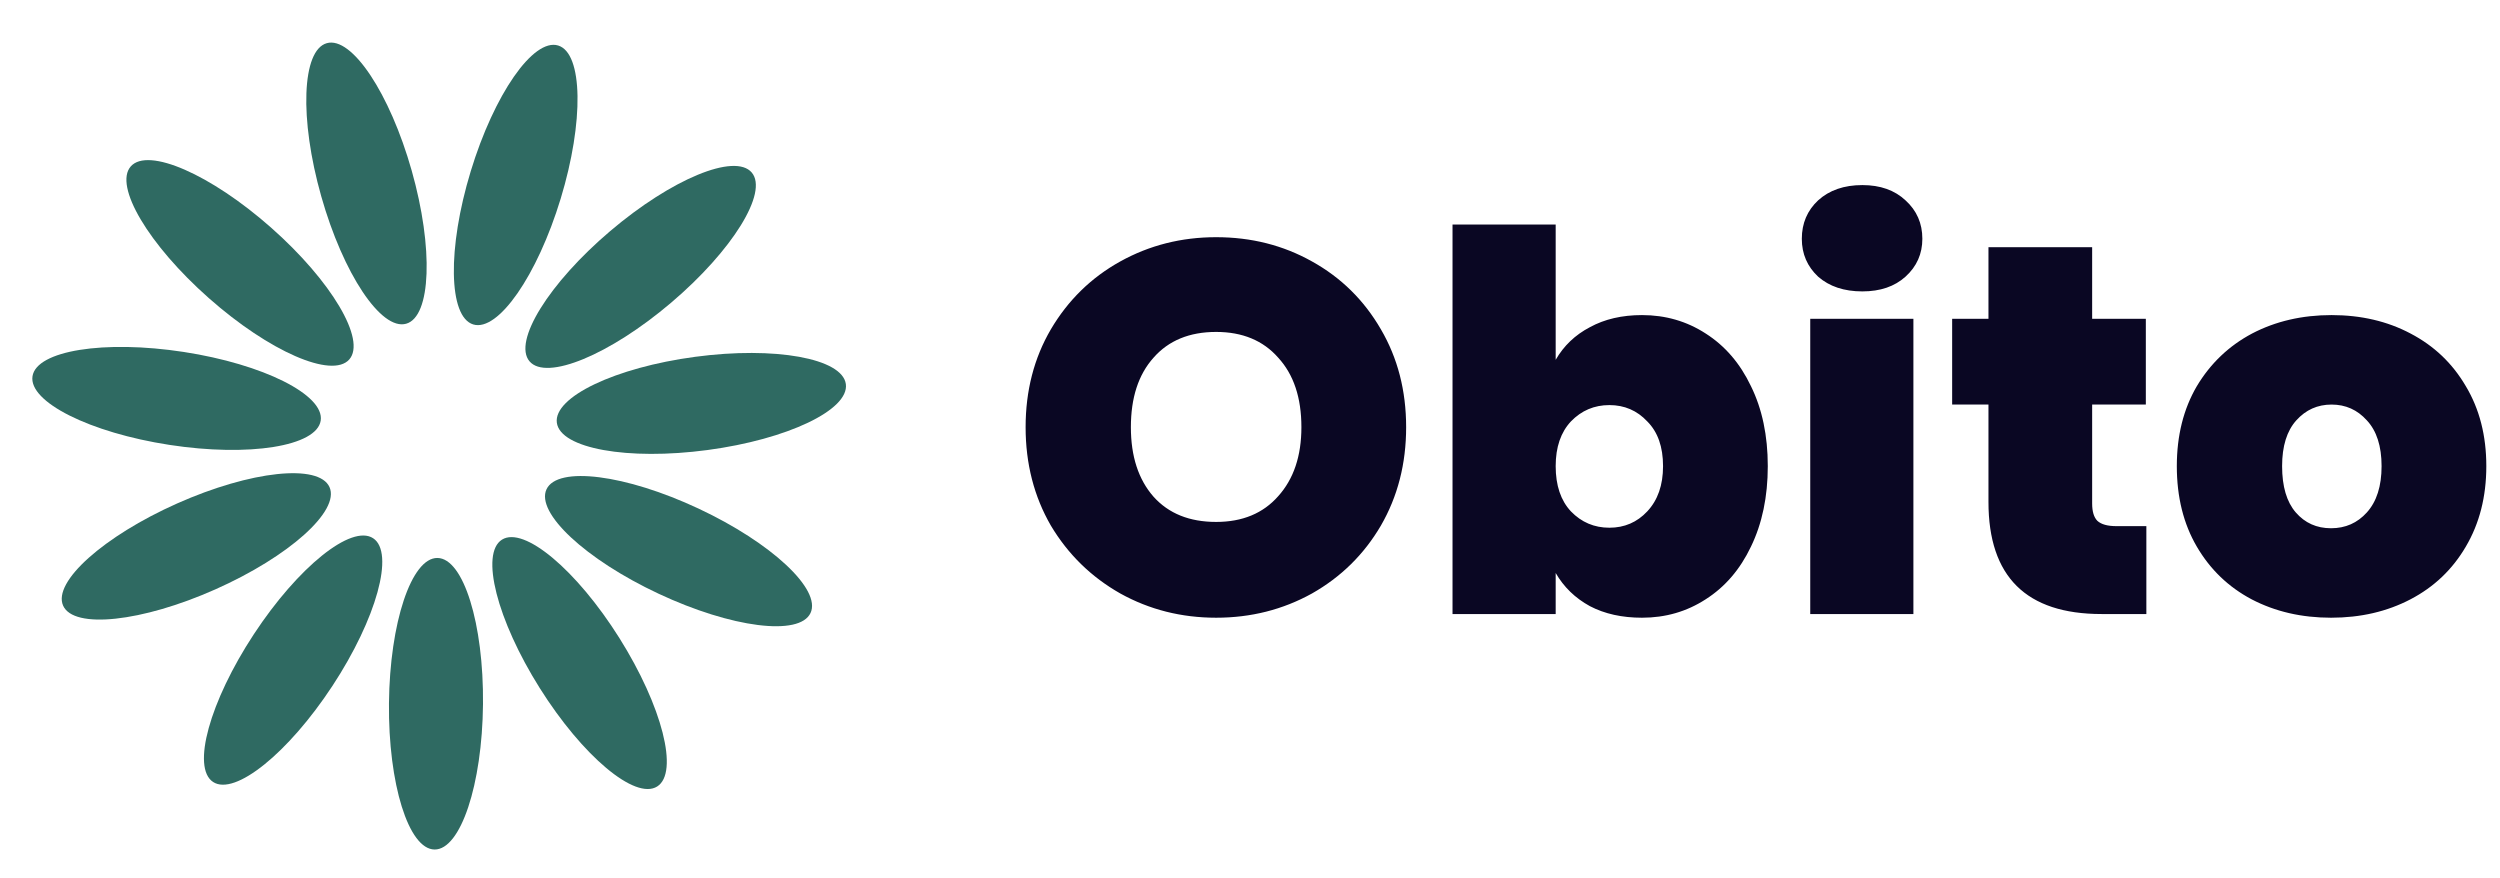
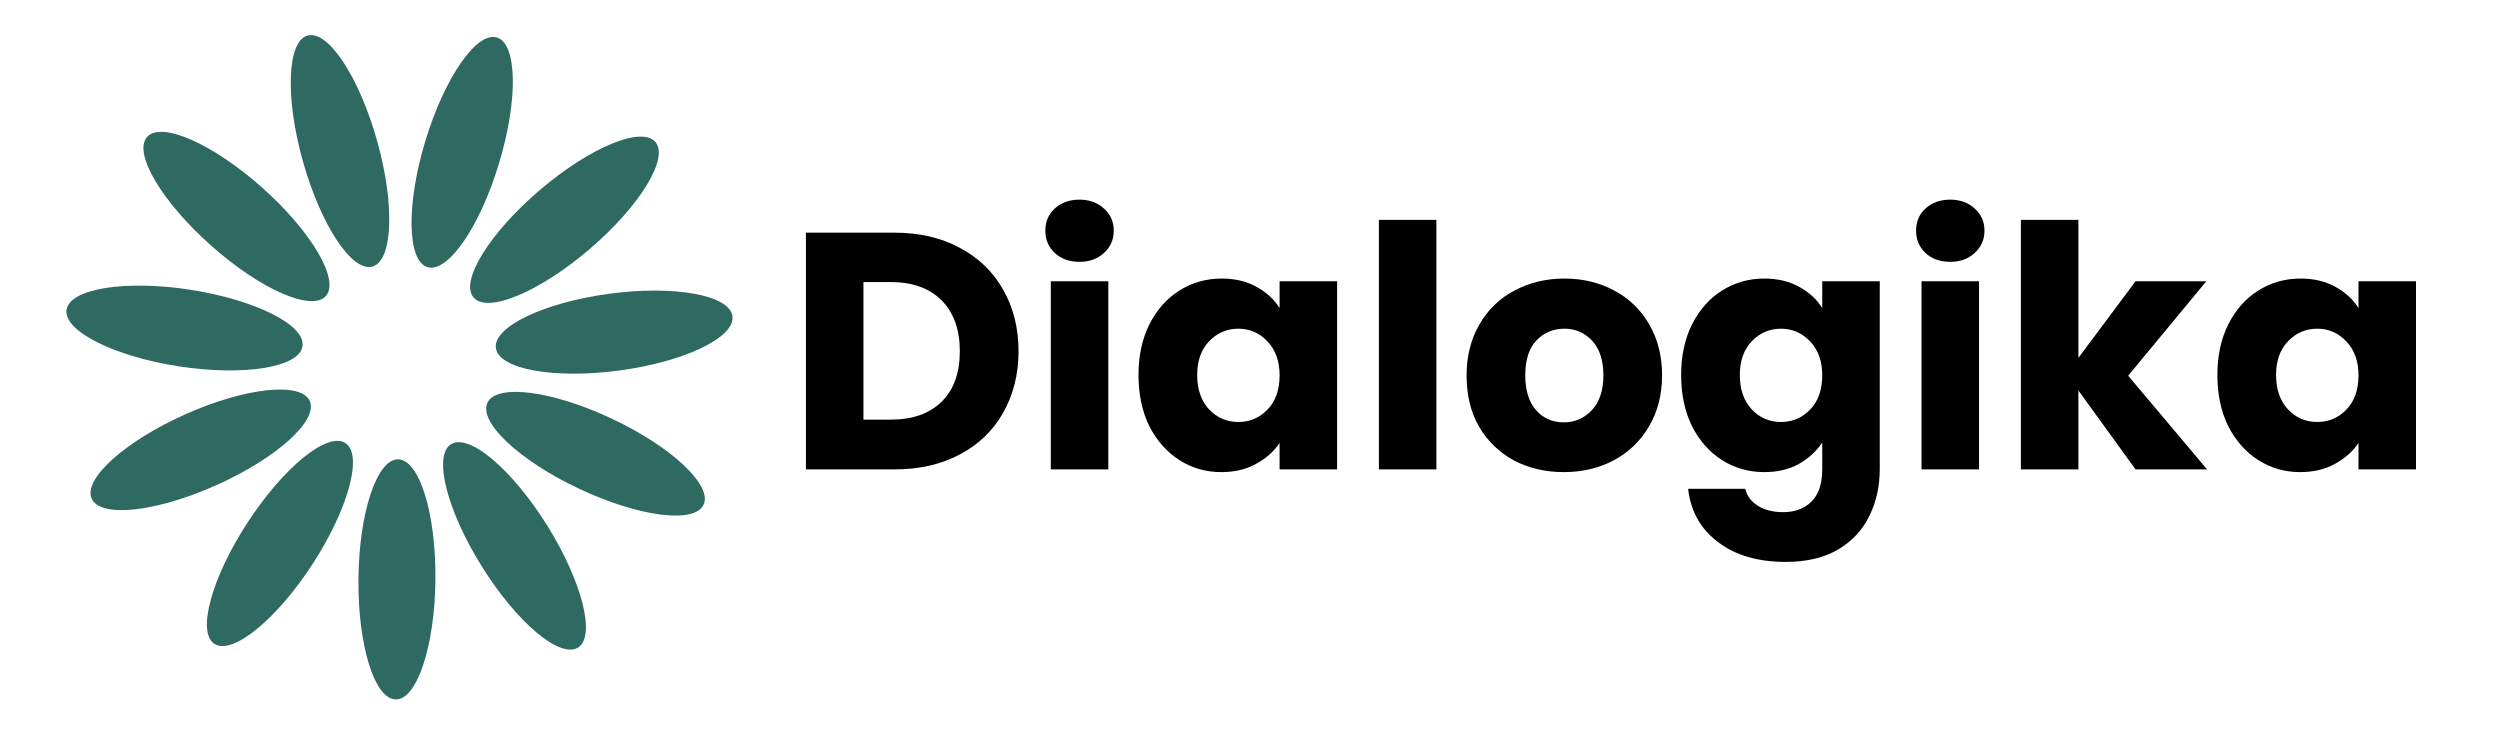
- <svg xmlns="http://www.w3.org/2000/svg" width="114" height="40" viewBox="0 0 114 40" fill="none">
-   <path d="M22.025 32.112C22.061 28.44 21.13 25.455 19.946 25.443C18.762 25.431 17.773 28.398 17.737 32.07C17.701 35.741 18.632 38.727 19.816 38.738C21 38.75 21.989 35.783 22.025 32.112Z" fill="#2F6A62" />
-   <path d="M15.158 31.278C17.173 28.209 18.004 25.194 17.015 24.544C16.025 23.894 13.589 25.855 11.573 28.924C9.558 31.993 8.727 35.008 9.717 35.658C10.706 36.308 13.142 34.347 15.158 31.278Z" fill="#2F6A62" />
-   <path d="M9.823 26.874C13.178 25.382 15.508 23.296 15.026 22.214C14.545 21.132 11.435 21.464 8.081 22.956C4.726 24.449 2.397 26.535 2.878 27.617C3.359 28.699 6.469 28.367 9.823 26.874Z" fill="#2F6A62" />
-   <path d="M14.624 19.18C14.804 18.009 12.008 16.608 8.379 16.049C4.75 15.491 1.662 15.987 1.482 17.157C1.302 18.327 4.098 19.729 7.727 20.287C11.356 20.846 14.444 20.35 14.624 19.18Z" fill="#2F6A62" />
-   <path d="M15.926 16.392C16.71 15.504 15.116 12.814 12.365 10.383C9.614 7.951 6.748 6.699 5.964 7.587C5.179 8.474 6.774 11.164 9.525 13.596C12.276 16.027 15.142 17.279 15.926 16.392Z" fill="#2F6A62" />
-   <path d="M18.521 14.762C19.661 14.44 19.774 11.315 18.774 7.782C17.774 4.249 16.04 1.646 14.901 1.969C13.762 2.291 13.648 5.416 14.648 8.949C15.648 12.482 17.382 15.085 18.521 14.762Z" fill="#2F6A62" />
-   <path d="M25.567 9.059C26.636 5.547 26.584 2.42 25.452 2.075C24.319 1.73 22.534 4.298 21.465 7.81C20.395 11.323 20.447 14.45 21.58 14.795C22.713 15.139 24.498 12.572 25.567 9.059Z" fill="#2F6A62" />
-   <path d="M30.601 13.805C33.399 11.428 35.046 8.769 34.279 7.867C33.513 6.965 30.623 8.16 27.825 10.537C25.027 12.915 23.38 15.573 24.146 16.476C24.913 17.378 27.803 16.182 30.601 13.805Z" fill="#2F6A62" />
-   <path d="M32.266 20.521C35.905 20.035 38.728 18.689 38.571 17.515C38.414 16.341 35.336 15.784 31.697 16.271C28.058 16.758 25.235 18.104 25.392 19.278C25.549 20.452 28.627 21.008 32.266 20.521Z" fill="#2F6A62" />
-   <path d="M36.96 27.953C37.463 26.881 35.175 24.748 31.85 23.19C28.526 21.632 25.423 21.238 24.921 22.311C24.418 23.383 26.706 25.515 30.031 27.073C33.355 28.631 36.458 29.025 36.96 27.953Z" fill="#2F6A62" />
-   <path d="M29.967 35.864C30.97 35.234 30.198 32.203 28.244 29.095C26.289 25.986 23.892 23.978 22.89 24.608C21.887 25.238 22.659 28.269 24.613 31.377C26.568 34.485 28.965 36.494 29.967 35.864Z" fill="#2F6A62" />
-   <path d="M55.456 28.168C53.872 28.168 52.416 27.8 51.088 27.064C49.76 26.312 48.704 25.28 47.92 23.968C47.152 22.64 46.768 21.144 46.768 19.48C46.768 17.816 47.152 16.328 47.92 15.016C48.704 13.688 49.76 12.656 51.088 11.92C52.416 11.184 53.872 10.816 55.456 10.816C57.056 10.816 58.512 11.184 59.824 11.92C61.152 12.656 62.2 13.688 62.968 15.016C63.736 16.328 64.12 17.816 64.12 19.48C64.12 21.144 63.736 22.64 62.968 23.968C62.2 25.28 61.152 26.312 59.824 27.064C58.496 27.8 57.04 28.168 55.456 28.168ZM55.456 23.8C56.656 23.8 57.6 23.408 58.288 22.624C58.992 21.84 59.344 20.792 59.344 19.48C59.344 18.136 58.992 17.08 58.288 16.312C57.6 15.528 56.656 15.136 55.456 15.136C54.24 15.136 53.288 15.528 52.6 16.312C51.912 17.08 51.568 18.136 51.568 19.48C51.568 20.808 51.912 21.864 52.6 22.648C53.288 23.416 54.24 23.8 55.456 23.8ZM70.939 16.408C71.307 15.768 71.827 15.272 72.499 14.92C73.171 14.552 73.963 14.368 74.875 14.368C75.947 14.368 76.915 14.648 77.779 15.208C78.659 15.768 79.347 16.568 79.843 17.608C80.355 18.648 80.611 19.864 80.611 21.256C80.611 22.648 80.355 23.872 79.843 24.928C79.347 25.968 78.659 26.768 77.779 27.328C76.915 27.888 75.947 28.168 74.875 28.168C73.963 28.168 73.171 27.992 72.499 27.64C71.827 27.272 71.307 26.768 70.939 26.128V28H66.235V10.24H70.939V16.408ZM75.835 21.256C75.835 20.376 75.595 19.696 75.115 19.216C74.651 18.72 74.075 18.472 73.387 18.472C72.699 18.472 72.115 18.72 71.635 19.216C71.171 19.712 70.939 20.392 70.939 21.256C70.939 22.136 71.171 22.824 71.635 23.32C72.115 23.816 72.699 24.064 73.387 24.064C74.075 24.064 74.651 23.816 75.115 23.32C75.595 22.808 75.835 22.12 75.835 21.256ZM84.923 13.288C84.091 13.288 83.419 13.064 82.907 12.616C82.411 12.152 82.163 11.576 82.163 10.888C82.163 10.184 82.411 9.6 82.907 9.136C83.419 8.672 84.091 8.44 84.923 8.44C85.739 8.44 86.395 8.672 86.891 9.136C87.403 9.6 87.659 10.184 87.659 10.888C87.659 11.576 87.403 12.152 86.891 12.616C86.395 13.064 85.739 13.288 84.923 13.288ZM87.251 14.536V28H82.547V14.536H87.251ZM97.874 23.992V28H95.834C92.394 28 90.674 26.296 90.674 22.888V18.448H89.018V14.536H90.674V11.272H95.402V14.536H97.85V18.448H95.402V22.96C95.402 23.328 95.482 23.592 95.642 23.752C95.818 23.912 96.106 23.992 96.506 23.992H97.874ZM106.296 28.168C104.952 28.168 103.744 27.888 102.672 27.328C101.616 26.768 100.784 25.968 100.176 24.928C99.567 23.888 99.263 22.664 99.263 21.256C99.263 19.864 99.567 18.648 100.176 17.608C100.8 16.568 101.64 15.768 102.696 15.208C103.768 14.648 104.976 14.368 106.32 14.368C107.664 14.368 108.864 14.648 109.92 15.208C110.992 15.768 111.832 16.568 112.44 17.608C113.064 18.648 113.376 19.864 113.376 21.256C113.376 22.648 113.064 23.872 112.44 24.928C111.832 25.968 110.992 26.768 109.92 27.328C108.848 27.888 107.64 28.168 106.296 28.168ZM106.296 24.088C106.952 24.088 107.496 23.848 107.928 23.368C108.376 22.872 108.6 22.168 108.6 21.256C108.6 20.344 108.376 19.648 107.928 19.168C107.496 18.688 106.96 18.448 106.32 18.448C105.68 18.448 105.144 18.688 104.712 19.168C104.28 19.648 104.064 20.344 104.064 21.256C104.064 22.184 104.272 22.888 104.688 23.368C105.104 23.848 105.64 24.088 106.296 24.088Z" fill="#0A0723" />
+ <svg xmlns="http://www.w3.org/2000/svg" width="134" zoomAndPan="magnify" viewBox="0 0 100.5 30" height="40" preserveAspectRatio="xMidYMid meet" version="1.0">
+   <defs>
+     <g />
+   </defs>
+   <path fill="#2f6a62" d="M 17.504 23.309 C 17.531 20.641 16.859 18.477 16.004 18.465 C 15.148 18.457 14.434 20.613 14.41 23.277 C 14.383 25.941 15.055 28.109 15.91 28.117 C 16.766 28.125 17.477 25.973 17.504 23.309 Z M 17.504 23.309 " fill-opacity="1" fill-rule="nonzero" />
+   <path fill="#2f6a62" d="M 12.547 22.703 C 14 20.473 14.602 18.285 13.887 17.812 C 13.172 17.344 11.414 18.766 9.961 20.992 C 8.504 23.223 7.906 25.41 8.617 25.883 C 9.332 26.352 11.094 24.93 12.547 22.703 Z M 12.547 22.703 " fill-opacity="1" fill-rule="nonzero" />
+   <path fill="#2f6a62" d="M 8.695 19.504 C 11.117 18.422 12.801 16.906 12.453 16.121 C 12.105 15.336 9.859 15.578 7.438 16.66 C 5.016 17.746 3.336 19.258 3.684 20.043 C 4.031 20.832 6.273 20.59 8.695 19.504 Z M 8.695 19.504 " fill-opacity="1" fill-rule="nonzero" />
+   <path fill="#2f6a62" d="M 12.16 13.922 C 12.293 13.07 10.273 12.055 7.652 11.648 C 5.035 11.242 2.805 11.602 2.676 12.453 C 2.547 13.301 4.562 14.32 7.184 14.727 C 9.801 15.129 12.031 14.77 12.16 13.922 Z M 12.16 13.922 " fill-opacity="1" fill-rule="nonzero" />
+   <path fill="#2f6a62" d="M 13.102 11.898 C 13.668 11.254 12.516 9.301 10.531 7.535 C 8.543 5.77 6.477 4.863 5.91 5.508 C 5.344 6.152 6.496 8.102 8.48 9.867 C 10.465 11.633 12.535 12.543 13.102 11.898 Z M 13.102 11.898 " fill-opacity="1" fill-rule="nonzero" />
+   <path fill="#2f6a62" d="M 14.973 10.715 C 15.797 10.48 15.879 8.211 15.156 5.648 C 14.434 3.082 13.184 1.195 12.363 1.43 C 11.539 1.664 11.457 3.93 12.18 6.496 C 12.902 9.059 14.152 10.949 14.973 10.715 Z M 14.973 10.715 " fill-opacity="1" fill-rule="nonzero" />
+   <path fill="#2f6a62" d="M 20.059 6.574 C 20.832 4.027 20.797 1.758 19.977 1.508 C 19.16 1.254 17.871 3.121 17.098 5.668 C 16.328 8.219 16.363 10.488 17.184 10.738 C 18 10.988 19.289 9.125 20.059 6.574 Z M 20.059 6.574 " fill-opacity="1" fill-rule="nonzero" />
+   <path fill="#2f6a62" d="M 23.695 10.02 C 25.715 8.293 26.902 6.363 26.348 5.711 C 25.797 5.055 23.711 5.922 21.691 7.648 C 19.672 9.375 18.48 11.305 19.035 11.957 C 19.59 12.613 21.676 11.746 23.695 10.02 Z M 23.695 10.02 " fill-opacity="1" fill-rule="nonzero" />
+   <path fill="#2f6a62" d="M 24.895 14.895 C 27.523 14.543 29.559 13.562 29.445 12.711 C 29.332 11.859 27.113 11.457 24.484 11.809 C 21.859 12.164 19.82 13.141 19.934 13.992 C 20.047 14.844 22.27 15.246 24.895 14.895 Z M 24.895 14.895 " fill-opacity="1" fill-rule="nonzero" />
+   <path fill="#2f6a62" d="M 28.285 20.289 C 28.648 19.512 26.996 17.961 24.598 16.832 C 22.195 15.699 19.957 15.414 19.594 16.191 C 19.23 16.973 20.883 18.52 23.281 19.648 C 25.684 20.781 27.922 21.066 28.285 20.289 Z M 28.285 20.289 " fill-opacity="1" fill-rule="nonzero" />
+   <path fill="#2f6a62" d="M 23.238 26.031 C 23.961 25.574 23.402 23.375 21.992 21.117 C 20.582 18.859 18.852 17.402 18.129 17.859 C 17.406 18.316 17.961 20.52 19.371 22.773 C 20.781 25.031 22.512 26.488 23.238 26.031 Z M 23.238 26.031 " fill-opacity="1" fill-rule="nonzero" />
+   <g fill="#000000" fill-opacity="1">
+     <g transform="translate(31.55402, 18.8696)">
+       <g>
+         <path d="M 4.406 -9.516 C 5.406 -9.516 6.281 -9.312 7.031 -8.906 C 7.781 -8.508 8.359 -7.953 8.766 -7.234 C 9.18 -6.516 9.391 -5.688 9.391 -4.75 C 9.391 -3.82 9.18 -2.992 8.766 -2.266 C 8.359 -1.547 7.773 -0.988 7.016 -0.594 C 6.266 -0.195 5.395 0 4.406 0 L 0.844 0 L 0.844 -9.516 Z M 4.25 -2 C 5.125 -2 5.805 -2.238 6.297 -2.719 C 6.785 -3.195 7.031 -3.875 7.031 -4.75 C 7.031 -5.625 6.785 -6.305 6.297 -6.797 C 5.805 -7.285 5.125 -7.531 4.25 -7.531 L 3.156 -7.531 L 3.156 -2 Z M 4.25 -2 " />
+       </g>
+     </g>
+   </g>
+   <g fill="#000000" fill-opacity="1">
+     <g transform="translate(41.3982, 18.8696)">
+       <g>
+         <path d="M 2 -8.344 C 1.594 -8.344 1.258 -8.461 1 -8.703 C 0.75 -8.941 0.625 -9.238 0.625 -9.594 C 0.625 -9.957 0.75 -10.254 1 -10.484 C 1.258 -10.723 1.594 -10.844 2 -10.844 C 2.395 -10.844 2.723 -10.723 2.984 -10.484 C 3.242 -10.254 3.375 -9.957 3.375 -9.594 C 3.375 -9.238 3.242 -8.941 2.984 -8.703 C 2.723 -8.461 2.395 -8.344 2 -8.344 Z M 3.156 -7.562 L 3.156 0 L 0.844 0 L 0.844 -7.562 Z M 3.156 -7.562 " />
+       </g>
+     </g>
+   </g>
+   <g fill="#000000" fill-opacity="1">
+     <g transform="translate(45.39275, 18.8696)">
+       <g>
+         <path d="M 0.375 -3.797 C 0.375 -4.566 0.52 -5.242 0.812 -5.828 C 1.113 -6.422 1.516 -6.875 2.016 -7.188 C 2.523 -7.508 3.094 -7.672 3.719 -7.672 C 4.25 -7.672 4.711 -7.562 5.109 -7.344 C 5.516 -7.125 5.828 -6.836 6.047 -6.484 L 6.047 -7.562 L 8.359 -7.562 L 8.359 0 L 6.047 0 L 6.047 -1.062 C 5.816 -0.719 5.5 -0.438 5.094 -0.219 C 4.695 0 4.234 0.109 3.703 0.109 C 3.086 0.109 2.523 -0.051 2.016 -0.375 C 1.516 -0.695 1.113 -1.148 0.812 -1.734 C 0.52 -2.328 0.375 -3.016 0.375 -3.797 Z M 6.047 -3.781 C 6.047 -4.352 5.883 -4.805 5.562 -5.141 C 5.238 -5.484 4.848 -5.656 4.391 -5.656 C 3.93 -5.656 3.539 -5.488 3.219 -5.156 C 2.895 -4.82 2.734 -4.367 2.734 -3.797 C 2.734 -3.211 2.895 -2.75 3.219 -2.406 C 3.539 -2.07 3.93 -1.906 4.391 -1.906 C 4.848 -1.906 5.238 -2.07 5.562 -2.406 C 5.883 -2.738 6.047 -3.195 6.047 -3.781 Z M 6.047 -3.781 " />
+       </g>
+     </g>
+   </g>
+   <g fill="#000000" fill-opacity="1">
+     <g transform="translate(54.58698, 18.8696)">
+       <g>
+         <path d="M 3.156 -10.031 L 3.156 0 L 0.844 0 L 0.844 -10.031 Z M 3.156 -10.031 " />
+       </g>
+     </g>
+   </g>
+   <g fill="#000000" fill-opacity="1">
+     <g transform="translate(58.58153, 18.8696)">
+       <g>
+         <path d="M 4.281 0.109 C 3.539 0.109 2.875 -0.047 2.281 -0.359 C 1.688 -0.68 1.219 -1.133 0.875 -1.719 C 0.539 -2.301 0.375 -2.988 0.375 -3.781 C 0.375 -4.551 0.547 -5.234 0.891 -5.828 C 1.234 -6.422 1.703 -6.875 2.297 -7.188 C 2.898 -7.508 3.57 -7.672 4.312 -7.672 C 5.051 -7.672 5.719 -7.508 6.312 -7.188 C 6.906 -6.875 7.375 -6.422 7.719 -5.828 C 8.062 -5.234 8.234 -4.551 8.234 -3.781 C 8.234 -3 8.055 -2.312 7.703 -1.719 C 7.359 -1.133 6.883 -0.68 6.281 -0.359 C 5.688 -0.047 5.02 0.109 4.281 0.109 Z M 4.281 -1.891 C 4.719 -1.891 5.094 -2.051 5.406 -2.375 C 5.719 -2.707 5.875 -3.176 5.875 -3.781 C 5.875 -4.383 5.723 -4.848 5.422 -5.172 C 5.117 -5.492 4.75 -5.656 4.312 -5.656 C 3.852 -5.656 3.473 -5.492 3.172 -5.172 C 2.879 -4.859 2.734 -4.395 2.734 -3.781 C 2.734 -3.176 2.879 -2.707 3.172 -2.375 C 3.461 -2.051 3.832 -1.891 4.281 -1.891 Z M 4.281 -1.891 " />
+       </g>
+     </g>
+   </g>
+   <g fill="#000000" fill-opacity="1">
+     <g transform="translate(67.20704, 18.8696)">
+       <g>
+         <path d="M 3.719 -7.672 C 4.25 -7.672 4.711 -7.562 5.109 -7.344 C 5.516 -7.125 5.828 -6.836 6.047 -6.484 L 6.047 -7.562 L 8.359 -7.562 L 8.359 -0.016 C 8.359 0.68 8.219 1.312 7.938 1.875 C 7.664 2.438 7.25 2.883 6.688 3.219 C 6.125 3.551 5.422 3.719 4.578 3.719 C 3.461 3.719 2.555 3.453 1.859 2.922 C 1.16 2.398 0.758 1.688 0.656 0.781 L 2.953 0.781 C 3.023 1.07 3.195 1.301 3.469 1.469 C 3.738 1.633 4.07 1.719 4.469 1.719 C 4.945 1.719 5.328 1.578 5.609 1.297 C 5.898 1.023 6.047 0.586 6.047 -0.016 L 6.047 -1.078 C 5.816 -0.734 5.504 -0.445 5.109 -0.219 C 4.711 0 4.25 0.109 3.719 0.109 C 3.094 0.109 2.523 -0.051 2.016 -0.375 C 1.516 -0.695 1.113 -1.148 0.812 -1.734 C 0.52 -2.328 0.375 -3.016 0.375 -3.797 C 0.375 -4.566 0.52 -5.242 0.812 -5.828 C 1.113 -6.422 1.516 -6.875 2.016 -7.188 C 2.523 -7.508 3.094 -7.672 3.719 -7.672 Z M 6.047 -3.781 C 6.047 -4.352 5.883 -4.805 5.562 -5.141 C 5.238 -5.484 4.848 -5.656 4.391 -5.656 C 3.93 -5.656 3.539 -5.488 3.219 -5.156 C 2.895 -4.82 2.734 -4.367 2.734 -3.797 C 2.734 -3.211 2.895 -2.75 3.219 -2.406 C 3.539 -2.07 3.93 -1.906 4.391 -1.906 C 4.848 -1.906 5.238 -2.07 5.562 -2.406 C 5.883 -2.738 6.047 -3.195 6.047 -3.781 Z M 6.047 -3.781 " />
+       </g>
+     </g>
+   </g>
+   <g fill="#000000" fill-opacity="1">
+     <g transform="translate(76.40127, 18.8696)">
+       <g>
+         <path d="M 2 -8.344 C 1.594 -8.344 1.258 -8.461 1 -8.703 C 0.75 -8.941 0.625 -9.238 0.625 -9.594 C 0.625 -9.957 0.75 -10.254 1 -10.484 C 1.258 -10.723 1.594 -10.844 2 -10.844 C 2.395 -10.844 2.723 -10.723 2.984 -10.484 C 3.242 -10.254 3.375 -9.957 3.375 -9.594 C 3.375 -9.238 3.242 -8.941 2.984 -8.703 C 2.723 -8.461 2.395 -8.344 2 -8.344 Z M 3.156 -7.562 L 3.156 0 L 0.844 0 L 0.844 -7.562 Z M 3.156 -7.562 " />
+       </g>
+     </g>
+   </g>
+   <g fill="#000000" fill-opacity="1">
+     <g transform="translate(80.39581, 18.8696)">
+       <g>
+         <path d="M 5.453 0 L 3.156 -3.172 L 3.156 0 L 0.844 0 L 0.844 -10.031 L 3.156 -10.031 L 3.156 -4.484 L 5.453 -7.562 L 8.297 -7.562 L 5.156 -3.766 L 8.328 0 Z M 5.453 0 " />
+       </g>
+     </g>
+   </g>
+   <g fill="#000000" fill-opacity="1">
+     <g transform="translate(88.76405, 18.8696)">
+       <g>
+         <path d="M 0.375 -3.797 C 0.375 -4.566 0.52 -5.242 0.812 -5.828 C 1.113 -6.422 1.516 -6.875 2.016 -7.188 C 2.523 -7.508 3.094 -7.672 3.719 -7.672 C 4.25 -7.672 4.711 -7.562 5.109 -7.344 C 5.516 -7.125 5.828 -6.836 6.047 -6.484 L 6.047 -7.562 L 8.359 -7.562 L 8.359 0 L 6.047 0 L 6.047 -1.062 C 5.816 -0.719 5.5 -0.438 5.094 -0.219 C 4.695 0 4.234 0.109 3.703 0.109 C 3.086 0.109 2.523 -0.051 2.016 -0.375 C 1.516 -0.695 1.113 -1.148 0.812 -1.734 C 0.52 -2.328 0.375 -3.016 0.375 -3.797 Z M 6.047 -3.781 C 6.047 -4.352 5.883 -4.805 5.562 -5.141 C 5.238 -5.484 4.848 -5.656 4.391 -5.656 C 3.93 -5.656 3.539 -5.488 3.219 -5.156 C 2.895 -4.82 2.734 -4.367 2.734 -3.797 C 2.734 -3.211 2.895 -2.75 3.219 -2.406 C 3.539 -2.07 3.93 -1.906 4.391 -1.906 C 4.848 -1.906 5.238 -2.07 5.562 -2.406 C 5.883 -2.738 6.047 -3.195 6.047 -3.781 Z M 6.047 -3.781 " />
+       </g>
+     </g>
+   </g>
</svg>
